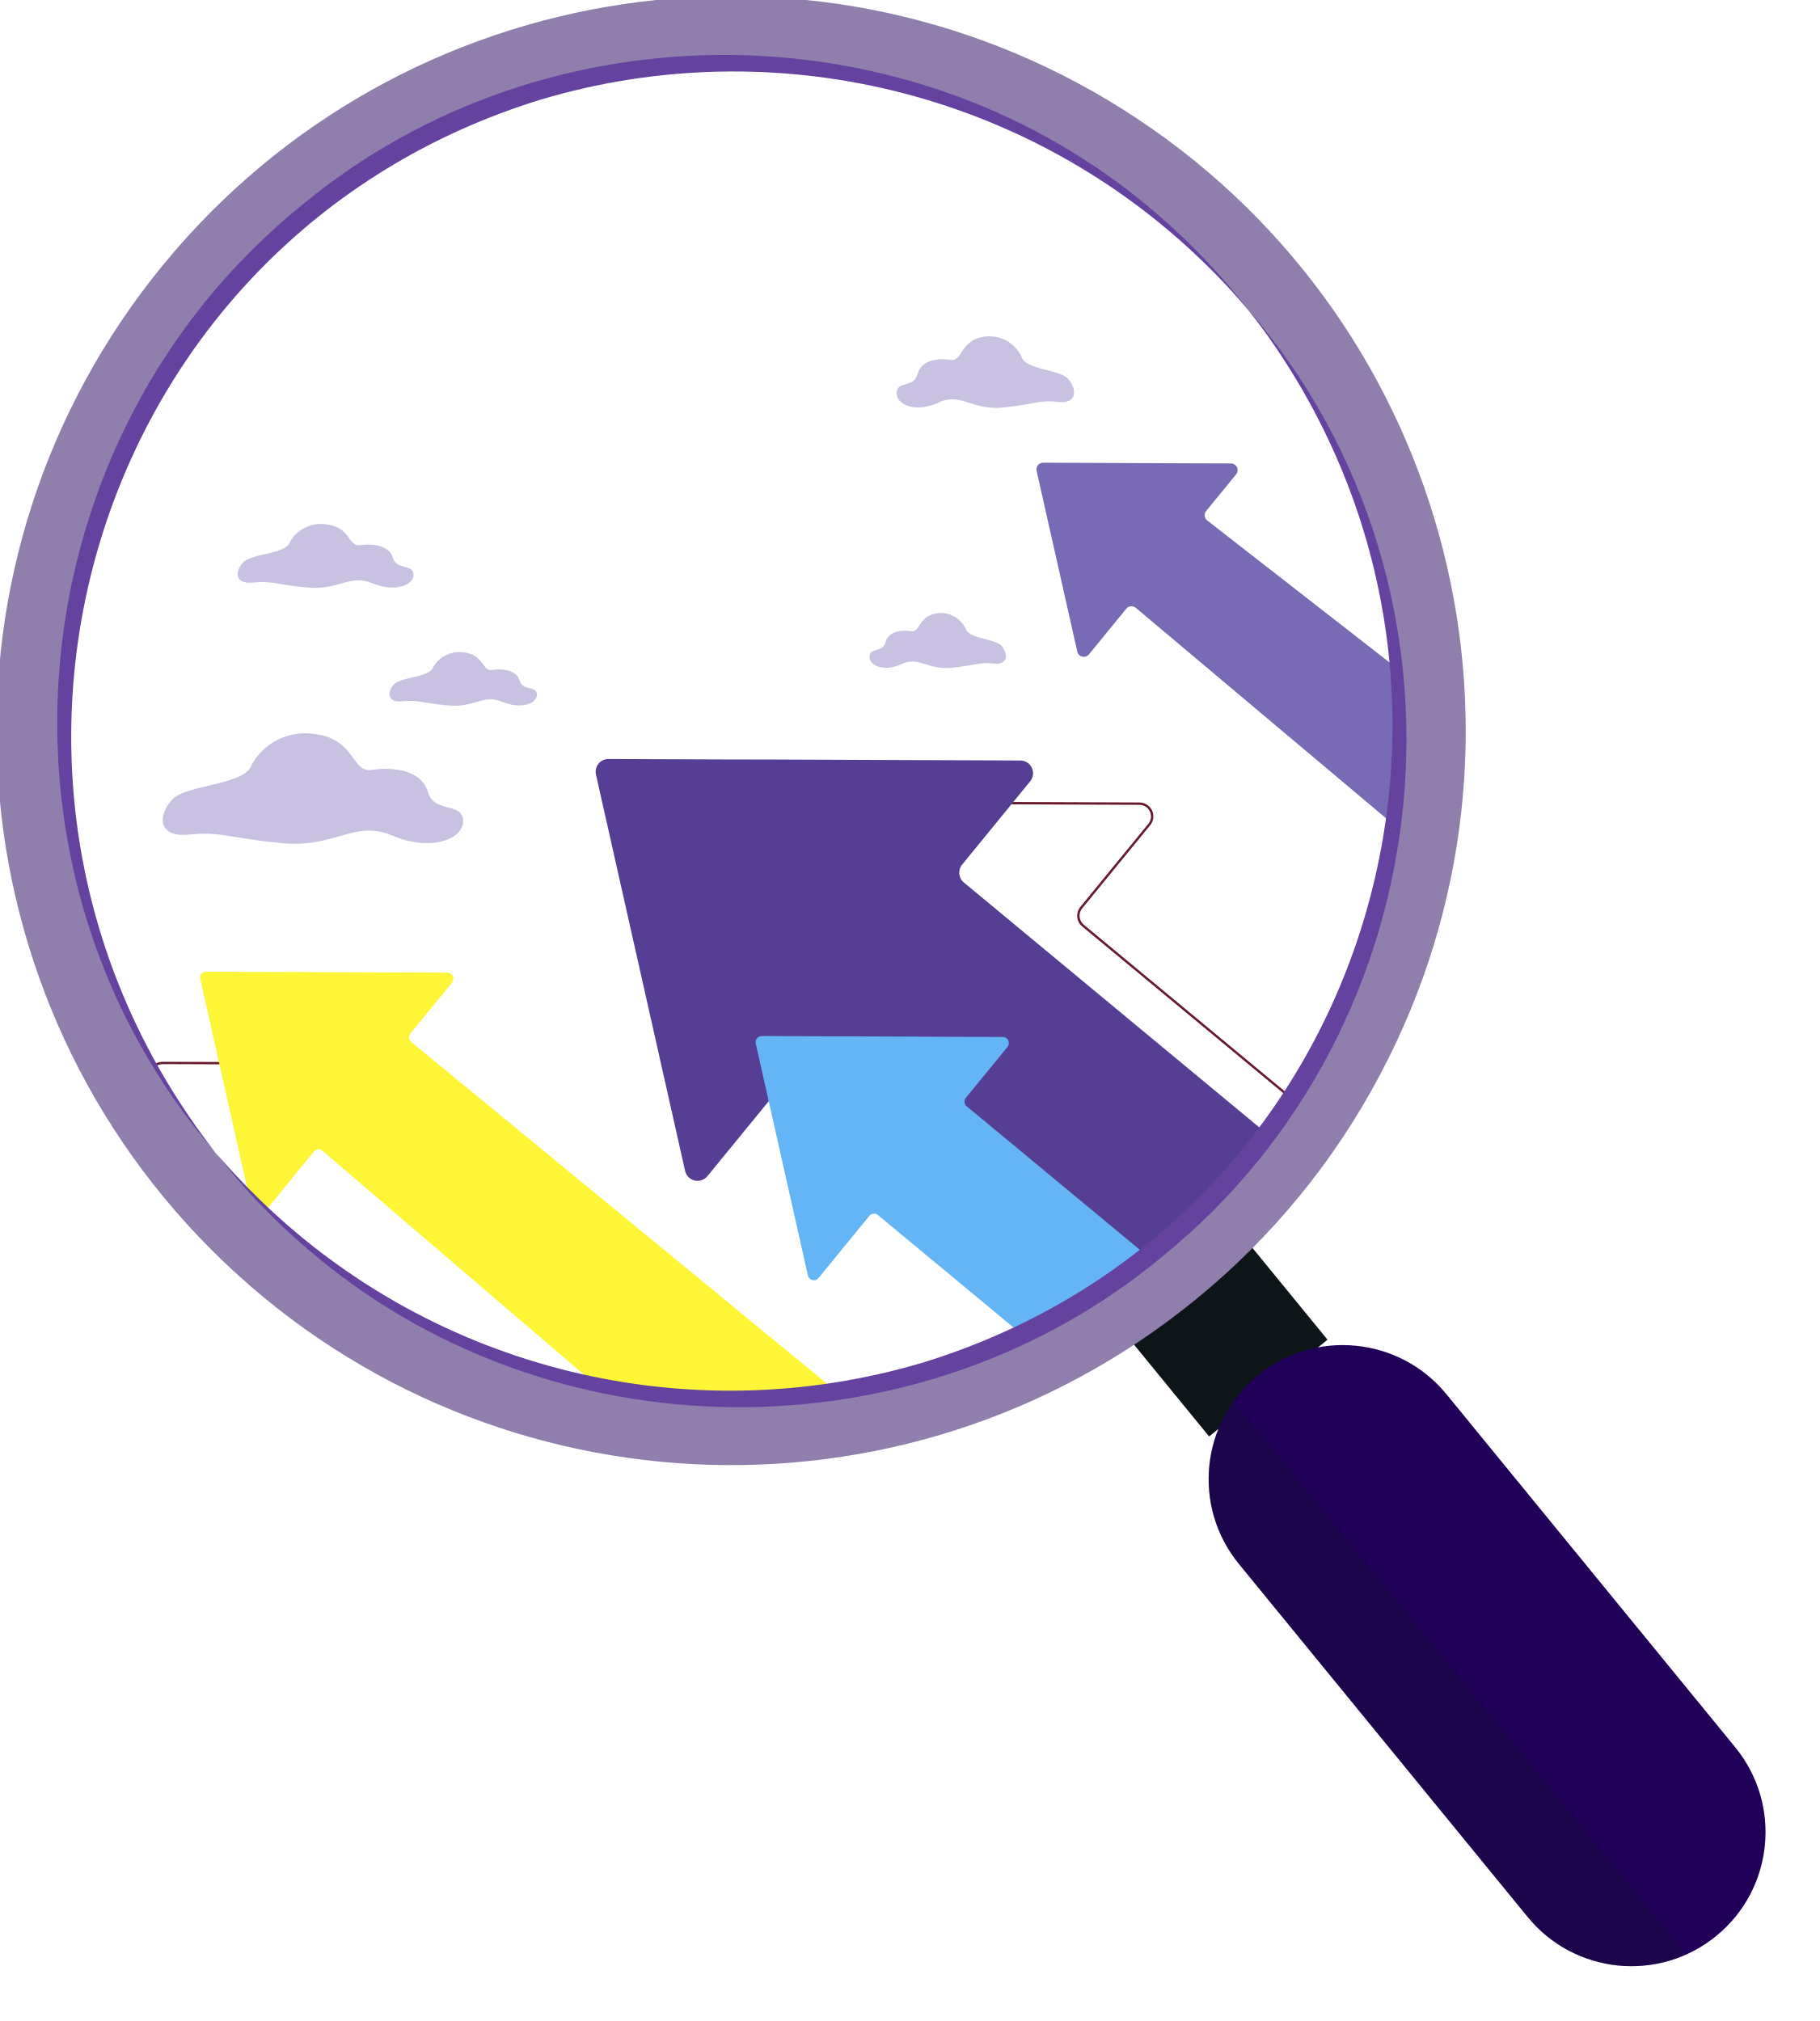
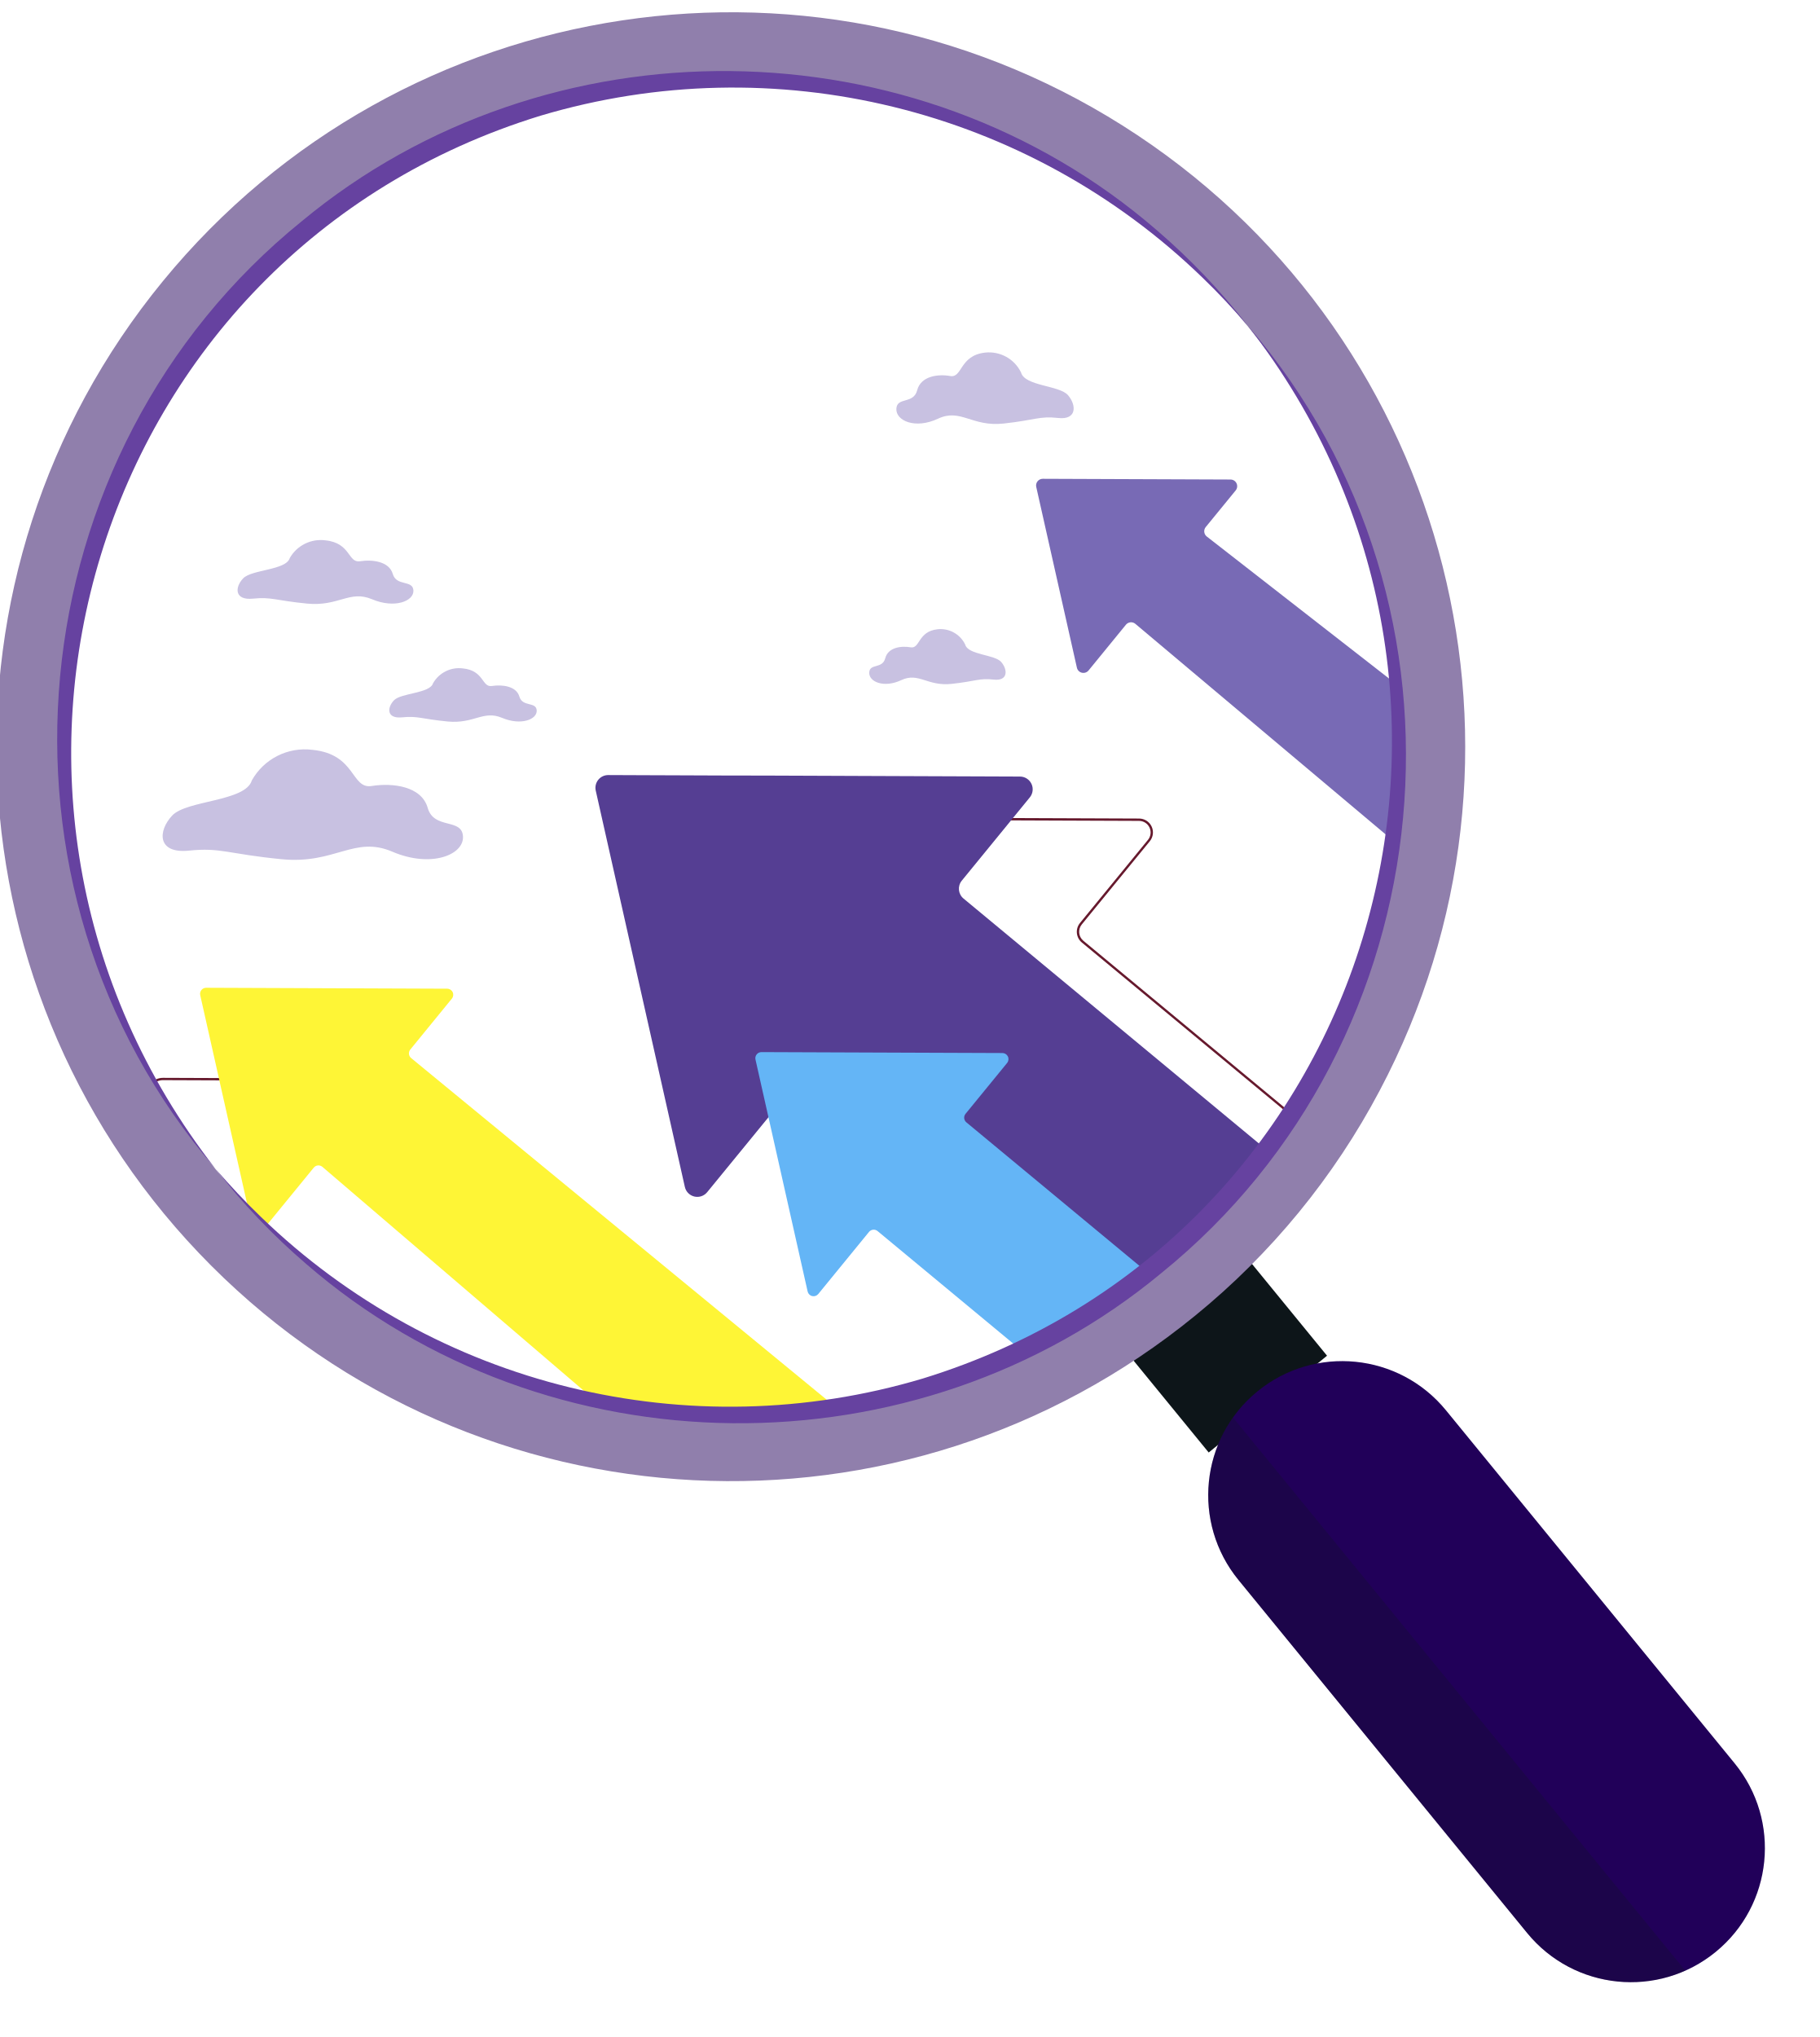
- <svg xmlns="http://www.w3.org/2000/svg" width="155.278" height="172.47" viewBox="0 0 155.278 172.47">
+ <svg xmlns="http://www.w3.org/2000/svg" width="155.278" height="173.844" viewBox="0 0 155.278 173.844">
  <defs>
    <clipPath id="clip-path">
      <rect id="Rectángulo_33823" data-name="Rectángulo 33823" width="61.803" height="22.88" rx="11.44" transform="matrix(0.633, 0.774, -0.774, 0.633, 17.72, 0)" fill="#210059" />
    </clipPath>
  </defs>
-   <g id="Grupo_80358" data-name="Grupo 80358" transform="translate(0)">
-     <g id="Grupo_80370" data-name="Grupo 80370" transform="translate(12.491 28.697)">
-       <g id="Grupo_80358-2" data-name="Grupo 80358" transform="translate(48.398 39.652)">
-         <g id="Grupo_80357" data-name="Grupo 80357">
-           <path id="Trazado_113744" data-name="Trazado 113744" d="M274.127,371.005l-19.36-16.051a1.186,1.186,0,0,0-1.676.162L251.47,357.1l-5.55,6.789a.99.99,0,0,1-1.732-.409l-2.369-10.537-1.041-4.626-4.2-18.665a.991.991,0,0,1,.966-1.207h0l24.219.094,10.932.043a.99.99,0,0,1,.763,1.616l-5.808,7.1a1.188,1.188,0,0,0,.161,1.664l20.3,16.829.107-.167-20.28-16.814a.992.992,0,0,1-.134-1.388l5.809-7.105a1.186,1.186,0,0,0-.914-1.936l-10.773-.042-24.379-.094a1.187,1.187,0,0,0-1.162,1.447l4.188,18.621,1.084,4.819h0L244,363.522a1.187,1.187,0,0,0,2.076.491l5.55-6.788,1.621-1.984a.989.989,0,0,1,1.4-.136l19.322,16.019C274.018,371.086,274.072,371.044,274.127,371.005Z" transform="translate(-236.359 -328.248)" fill="#66192d" />
+   <g id="Grupo_82399" data-name="Grupo 82399" transform="translate(6590 9740)">
+     <g id="Rectángulo_34076" data-name="Rectángulo 34076" transform="translate(-6590 -9740)" fill="rgba(255,255,255,0)" stroke="rgba(112,112,112,0)" stroke-width="1">
+       <rect width="155" height="172" stroke="none" />
+       <rect x="0.5" y="0.5" width="154" height="171" fill="none" />
+     </g>
+     <g id="Grupo_80358" data-name="Grupo 80358" transform="translate(-6590 -9738.626)">
+       <g id="Grupo_80370" data-name="Grupo 80370" transform="translate(12.491 28.697)">
+         <g id="Grupo_80358-2" data-name="Grupo 80358" transform="translate(48.398 39.652)">
+           <g id="Grupo_80357" data-name="Grupo 80357">
+             <path id="Trazado_113744" data-name="Trazado 113744" d="M274.127,371.005l-19.36-16.051a1.186,1.186,0,0,0-1.676.162L251.47,357.1l-5.55,6.789a.99.99,0,0,1-1.732-.409l-2.369-10.537-1.041-4.626-4.2-18.665a.991.991,0,0,1,.966-1.207h0l24.219.094,10.932.043a.99.99,0,0,1,.763,1.616l-5.808,7.1a1.188,1.188,0,0,0,.161,1.664l20.3,16.829.107-.167-20.28-16.814a.992.992,0,0,1-.134-1.388l5.809-7.105a1.186,1.186,0,0,0-.914-1.936l-10.773-.042-24.379-.094a1.187,1.187,0,0,0-1.162,1.447l4.188,18.621,1.084,4.819h0L244,363.522a1.187,1.187,0,0,0,2.076.491l5.55-6.788,1.621-1.984a.989.989,0,0,1,1.4-.136l19.322,16.019C274.018,371.086,274.072,371.044,274.127,371.005Z" transform="translate(-236.359 -328.248)" fill="#66192d" />
+           </g>
+         </g>
+         <g id="Grupo_80359" data-name="Grupo 80359" transform="translate(38.328 36.07)">
+           <path id="Trazado_113745" data-name="Trazado 113745" d="M261.656,350.055l-28.4-23.546a1.087,1.087,0,0,1-.148-1.525l4.205-5.145.161-.2,1.442-1.764a1.088,1.088,0,0,0-.838-1.776l-13.019-.05h0l-3.207-.013h0l-4.93-.019-.839,0-2.048-.008h0l-1.328,0h0l-3.577-.014-3-.011h0l-3.2-.013a1.088,1.088,0,0,0-1.065,1.327l7.607,33.828a1.088,1.088,0,0,0,1.9.449l5.236-6.4.6-.731h0l.158-.193,1.18-1.444a1.087,1.087,0,0,1,1.537-.149l6.935,5.749.152.126,19.207,15.924A50.688,50.688,0,0,0,261.656,350.055Z" transform="translate(-201.834 -315.966)" fill="#553e93" />
+         </g>
+         <g id="Grupo_80360" data-name="Grupo 80360" transform="translate(75.944 10.785)">
+           <path id="Trazado_113746" data-name="Trazado 113746" d="M361.976,247.147V260.76l-22.706-19.1a.569.569,0,0,0-.8.078l-3.186,3.9a.569.569,0,0,1-1-.236l-3.469-15.423a.569.569,0,0,1,.558-.694l16.026.062a.57.57,0,0,1,.439.93l-2.555,3.125a.569.569,0,0,0,.077.8Z" transform="translate(-330.801 -229.279)" fill="#786ab5" />
+         </g>
+         <g id="Grupo_80361" data-name="Grupo 80361" transform="translate(51.982 59.719)">
+           <path id="Trazado_113747" data-name="Trazado 113747" d="M284.894,418.158,266.66,403.041a.518.518,0,0,1-.071-.728l3.549-4.342a.519.519,0,0,0-.4-.846l-20.258-.078h-.314a.518.518,0,0,0-.507.633l1.106,4.919,3.345,14.878a.519.519,0,0,0,.908.214l4.331-5.3a.518.518,0,0,1,.732-.071L273.889,424.6A40.525,40.525,0,0,0,284.894,418.158Z" transform="translate(-248.647 -397.046)" fill="#64b5f6" />
+           <path id="Trazado_113748" data-name="Trazado 113748" d="M348.319,493.248" transform="translate(-319.247 -465.188)" fill="#64b5f6" />
+         </g>
+         <g id="Grupo_80363" data-name="Grupo 80363" transform="translate(0 61.913)">
+           <g id="Grupo_80362" data-name="Grupo 80362">
+             <path id="Trazado_113749" data-name="Trazado 113749" d="M90.984,411.5a1.216,1.216,0,0,1-.169-1.737l2.363-2.792a1.413,1.413,0,0,0-1.074-2.326l-15.485-.058-4.768-.018h-.006a1.414,1.414,0,0,0-1.377,1.734l.693,2.976h.2l-.7-3.02a1.217,1.217,0,0,1,1.186-1.493h0l4.813.018h0l15.441.057a1.217,1.217,0,0,1,.925,2l-2.363,2.792a1.413,1.413,0,0,0,.2,2.017l23.46,18.783h.314Z" transform="translate(-70.431 -404.567)" fill="#66192d" />
+           </g>
+         </g>
+         <g id="Grupo_80364" data-name="Grupo 80364" transform="translate(61.702 23.611)">
+           <path id="Trazado_113750" data-name="Trazado 113750" d="M290.162,274.573a2.339,2.339,0,0,0-2.357-1.3c-1.689.187-1.488,1.681-2.293,1.541s-1.93,0-2.172.934-1.327.42-1.367,1.214,1.247,1.354,2.735.654,2.212.544,4.3.319,2.35-.506,3.588-.365,1.208-.844.645-1.5S290.4,275.476,290.162,274.573Z" transform="translate(-281.973 -273.253)" fill="#c8c1e1" />
+         </g>
+         <g id="Grupo_80365" data-name="Grupo 80365" transform="translate(64.016)">
+           <path id="Trazado_113751" data-name="Trazado 113751" d="M300.549,194.018a3.04,3.04,0,0,0-3.063-1.695c-2.2.243-1.934,2.185-2.979,2s-2.509,0-2.823,1.214-1.725.546-1.777,1.578,1.62,1.76,3.554.85,2.875.707,5.593.414,3.055-.657,4.664-.475,1.571-1.1.839-1.947S300.862,195.192,300.549,194.018Z" transform="translate(-289.905 -192.303)" fill="#c8c1e1" />
+         </g>
+         <g id="Grupo_80366" data-name="Grupo 80366" transform="translate(1.392 33.891)">
+           <path id="Trazado_113752" data-name="Trazado 113752" d="M82.813,311.139A5.189,5.189,0,0,1,88,308.528c3.719.374,3.276,3.365,5.047,3.085s4.25,0,4.781,1.87,2.922.841,3.01,2.431-2.745,2.711-6.021,1.309-4.87,1.089-9.473.638-5.174-1.012-7.9-.732-2.66-1.689-1.421-3S82.281,312.946,82.813,311.139Z" transform="translate(-75.203 -308.496)" fill="#c8c1e1" />
+         </g>
+         <g id="Grupo_80367" data-name="Grupo 80367" transform="translate(20.737 26.955)">
+           <path id="Trazado_113753" data-name="Trazado 113753" d="M145.262,286a2.551,2.551,0,0,1,2.546-1.266c1.825.181,1.608,1.633,2.477,1.5s2.086,0,2.347.907,1.434.408,1.478,1.179-1.347,1.315-2.955.635-2.39.529-4.65.31-2.54-.491-3.878-.355-1.306-.82-.7-1.455S145,286.875,145.262,286Z" transform="translate(-141.527 -284.716)" fill="#c8c1e1" />
+         </g>
+         <g id="Grupo_80368" data-name="Grupo 80368" transform="translate(7.788 16.024)">
+           <path id="Trazado_113754" data-name="Trazado 113754" d="M101.586,248.77a3.042,3.042,0,0,1,3.037-1.51c2.177.216,1.918,1.947,2.954,1.785s2.488,0,2.8,1.082,1.71.487,1.762,1.406-1.607,1.569-3.525.757-2.851.63-5.546.369-3.029-.585-4.625-.423-1.557-.978-.832-1.735S101.275,249.816,101.586,248.77Z" transform="translate(-97.131 -247.241)" fill="#c8c1e1" />
+         </g>
+         <g id="Grupo_80369" data-name="Grupo 80369" transform="translate(4.586 54.232)">
+           <path id="Trazado_113755" data-name="Trazado 113755" d="M141.174,414.647l-18.966.8L96.591,393.509a.519.519,0,0,0-.732.071l-4.331,5.3a.518.518,0,0,1-.907-.214L87.8,386.128h0l-.043-.2-1.589-7.066a.519.519,0,0,1,.508-.633l20.572.08a.518.518,0,0,1,.4.846L104.1,383.5a.518.518,0,0,0,.07.728Z" transform="translate(-86.155 -378.233)" fill="#fef536" />
        </g>
      </g>
-       <g id="Grupo_80359" data-name="Grupo 80359" transform="translate(38.328 36.07)">
-         <path id="Trazado_113745" data-name="Trazado 113745" d="M261.656,350.055l-28.4-23.546a1.087,1.087,0,0,1-.148-1.525l4.205-5.145.161-.2,1.442-1.764a1.088,1.088,0,0,0-.838-1.776l-13.019-.05h0l-3.207-.013h0l-4.93-.019-.839,0-2.048-.008h0l-1.328,0h0l-3.577-.014-3-.011h0l-3.2-.013a1.088,1.088,0,0,0-1.065,1.327l7.607,33.828a1.088,1.088,0,0,0,1.9.449l5.236-6.4.6-.731h0l.158-.193,1.18-1.444a1.087,1.087,0,0,1,1.537-.149l6.935,5.749.152.126,19.207,15.924A50.688,50.688,0,0,0,261.656,350.055Z" transform="translate(-201.834 -315.966)" fill="#553e93" />
-       </g>
-       <g id="Grupo_80360" data-name="Grupo 80360" transform="translate(75.944 10.785)">
-         <path id="Trazado_113746" data-name="Trazado 113746" d="M361.976,247.147V260.76l-22.706-19.1a.569.569,0,0,0-.8.078l-3.186,3.9a.569.569,0,0,1-1-.236l-3.469-15.423a.569.569,0,0,1,.558-.694l16.026.062a.57.57,0,0,1,.439.93l-2.555,3.125a.569.569,0,0,0,.077.8Z" transform="translate(-330.801 -229.279)" fill="#786ab5" />
-       </g>
-       <g id="Grupo_80361" data-name="Grupo 80361" transform="translate(51.982 59.719)">
-         <path id="Trazado_113747" data-name="Trazado 113747" d="M284.894,418.158,266.66,403.041a.518.518,0,0,1-.071-.728l3.549-4.342a.519.519,0,0,0-.4-.846l-20.258-.078h-.314a.518.518,0,0,0-.507.633l1.106,4.919,3.345,14.878a.519.519,0,0,0,.908.214l4.331-5.3a.518.518,0,0,1,.732-.071L273.889,424.6A40.525,40.525,0,0,0,284.894,418.158Z" transform="translate(-248.647 -397.046)" fill="#64b5f6" />
-         <path id="Trazado_113748" data-name="Trazado 113748" d="M348.319,493.248" transform="translate(-319.247 -465.188)" fill="#64b5f6" />
-       </g>
-       <g id="Grupo_80363" data-name="Grupo 80363" transform="translate(0 61.913)">
-         <g id="Grupo_80362" data-name="Grupo 80362">
-           <path id="Trazado_113749" data-name="Trazado 113749" d="M90.984,411.5a1.216,1.216,0,0,1-.169-1.737l2.363-2.792a1.413,1.413,0,0,0-1.074-2.326l-15.485-.058-4.768-.018h-.006a1.414,1.414,0,0,0-1.377,1.734l.693,2.976h.2l-.7-3.02a1.217,1.217,0,0,1,1.186-1.493h0l4.813.018h0l15.441.057a1.217,1.217,0,0,1,.925,2l-2.363,2.792a1.413,1.413,0,0,0,.2,2.017l23.46,18.783h.314Z" transform="translate(-70.431 -404.567)" fill="#66192d" />
-         </g>
-       </g>
-       <g id="Grupo_80364" data-name="Grupo 80364" transform="translate(61.702 23.611)">
-         <path id="Trazado_113750" data-name="Trazado 113750" d="M290.162,274.573a2.339,2.339,0,0,0-2.357-1.3c-1.689.187-1.488,1.681-2.293,1.541s-1.93,0-2.172.934-1.327.42-1.367,1.214,1.247,1.354,2.735.654,2.212.544,4.3.319,2.35-.506,3.588-.365,1.208-.844.645-1.5S290.4,275.476,290.162,274.573Z" transform="translate(-281.973 -273.253)" fill="#c8c1e1" />
-       </g>
-       <g id="Grupo_80365" data-name="Grupo 80365" transform="translate(64.016)">
-         <path id="Trazado_113751" data-name="Trazado 113751" d="M300.549,194.018a3.04,3.04,0,0,0-3.063-1.695c-2.2.243-1.934,2.185-2.979,2s-2.509,0-2.823,1.214-1.725.546-1.777,1.578,1.62,1.76,3.554.85,2.875.707,5.593.414,3.055-.657,4.664-.475,1.571-1.1.839-1.947S300.862,195.192,300.549,194.018Z" transform="translate(-289.905 -192.303)" fill="#c8c1e1" />
-       </g>
-       <g id="Grupo_80366" data-name="Grupo 80366" transform="translate(1.392 33.891)">
-         <path id="Trazado_113752" data-name="Trazado 113752" d="M82.813,311.139A5.189,5.189,0,0,1,88,308.528c3.719.374,3.276,3.365,5.047,3.085s4.25,0,4.781,1.87,2.922.841,3.01,2.431-2.745,2.711-6.021,1.309-4.87,1.089-9.473.638-5.174-1.012-7.9-.732-2.66-1.689-1.421-3S82.281,312.946,82.813,311.139Z" transform="translate(-75.203 -308.496)" fill="#c8c1e1" />
-       </g>
-       <g id="Grupo_80367" data-name="Grupo 80367" transform="translate(20.737 26.955)">
-         <path id="Trazado_113753" data-name="Trazado 113753" d="M145.262,286a2.551,2.551,0,0,1,2.546-1.266c1.825.181,1.608,1.633,2.477,1.5s2.086,0,2.347.907,1.434.408,1.478,1.179-1.347,1.315-2.955.635-2.39.529-4.65.31-2.54-.491-3.878-.355-1.306-.82-.7-1.455S145,286.875,145.262,286Z" transform="translate(-141.527 -284.716)" fill="#c8c1e1" />
-       </g>
-       <g id="Grupo_80368" data-name="Grupo 80368" transform="translate(7.788 16.024)">
-         <path id="Trazado_113754" data-name="Trazado 113754" d="M101.586,248.77a3.042,3.042,0,0,1,3.037-1.51c2.177.216,1.918,1.947,2.954,1.785s2.488,0,2.8,1.082,1.71.487,1.762,1.406-1.607,1.569-3.525.757-2.851.63-5.546.369-3.029-.585-4.625-.423-1.557-.978-.832-1.735S101.275,249.816,101.586,248.77Z" transform="translate(-97.131 -247.241)" fill="#c8c1e1" />
-       </g>
-       <g id="Grupo_80369" data-name="Grupo 80369" transform="translate(4.586 54.232)">
-         <path id="Trazado_113755" data-name="Trazado 113755" d="M141.174,414.647l-18.966.8L96.591,393.509a.519.519,0,0,0-.732.071l-4.331,5.3a.518.518,0,0,1-.907-.214L87.8,386.128h0l-.043-.2-1.589-7.066a.519.519,0,0,1,.508-.633l20.572.08a.518.518,0,0,1,.4.846L104.1,383.5a.518.518,0,0,0,.07.728Z" transform="translate(-86.155 -378.233)" fill="#fef536" />
-       </g>
-     </g>
-     <g id="Grupo_80377" data-name="Grupo 80377" transform="translate(0 0)">
-       <g id="Grupo_80376" data-name="Grupo 80376">
-         <g id="Grupo_80374" data-name="Grupo 80374">
-           <g id="Grupo_80373" data-name="Grupo 80373" transform="translate(94.903 104.226)">
-             <rect id="Rectángulo_33820" data-name="Rectángulo 33820" width="13.05" height="13.05" transform="matrix(0.633, 0.774, -0.774, 0.633, 10.106, 0)" fill="#0d1519" />
-             <g id="Grupo_80372" data-name="Grupo 80372" transform="translate(3.557 5.905)">
-               <rect id="Rectángulo_33821" data-name="Rectángulo 33821" width="61.803" height="22.88" rx="11.44" transform="matrix(0.633, 0.774, -0.774, 0.633, 17.72, 0)" fill="#210059" />
-               <g id="Grupo_80371" data-name="Grupo 80371" transform="translate(0 0)" clip-path="url(#clip-path)">
-                 <rect id="Rectángulo_33822" data-name="Rectángulo 33822" width="65.661" height="11.211" transform="matrix(0.633, 0.774, -0.774, 0.633, 5.388, 7.766)" fill="#0d1519" opacity="0.24" />
+       <g id="Grupo_80377" data-name="Grupo 80377" transform="translate(0 0)">
+         <g id="Grupo_80376" data-name="Grupo 80376">
+           <g id="Grupo_80374" data-name="Grupo 80374">
+             <g id="Grupo_80373" data-name="Grupo 80373" transform="translate(94.903 104.226)">
+               <rect id="Rectángulo_33820" data-name="Rectángulo 33820" width="13.05" height="13.05" transform="matrix(0.633, 0.774, -0.774, 0.633, 10.106, 0)" fill="#0d1519" />
+               <g id="Grupo_80372" data-name="Grupo 80372" transform="translate(3.557 5.905)">
+                 <rect id="Rectángulo_33821" data-name="Rectángulo 33821" width="61.803" height="22.88" rx="11.44" transform="matrix(0.633, 0.774, -0.774, 0.633, 17.72, 0)" fill="#210059" />
+                 <g id="Grupo_80371" data-name="Grupo 80371" transform="translate(0 0)" clip-path="url(#clip-path)">
+                   <rect id="Rectángulo_33822" data-name="Rectángulo 33822" width="65.661" height="11.211" transform="matrix(0.633, 0.774, -0.774, 0.633, 5.388, 7.766)" fill="#0d1519" opacity="0.24" />
+                 </g>
              </g>
            </g>
+             <path id="Trazado_113756" data-name="Trazado 113756" d="M145.369,185.617a62.678,62.678,0,1,0-15.731,19.195A62.277,62.277,0,0,0,145.369,185.617Zm-99.31,6.776a56.872,56.872,0,1,1,80.023,8.066A56.872,56.872,0,0,1,46.058,192.393Z" transform="translate(-27.606 -93.918)" fill="#907fac" />
          </g>
-           <path id="Trazado_113756" data-name="Trazado 113756" d="M145.369,185.617a62.678,62.678,0,1,0-15.731,19.195A62.277,62.277,0,0,0,145.369,185.617Zm-99.31,6.776a56.872,56.872,0,1,1,80.023,8.066A56.872,56.872,0,0,1,46.058,192.393Z" transform="translate(-27.606 -93.918)" fill="#907fac" />
-         </g>
-         <g id="Grupo_80375" data-name="Grupo 80375" transform="translate(4.881 4.689)">
-           <path id="Trazado_113757" data-name="Trazado 113757" d="M57.853,203.679c-20.714-24.054-17.114-61.063,7.378-80.878,20.894-17.325,52.351-17.08,72.978.786a56.014,56.014,0,0,1,7.744,8.125c-1.221-1.416-2.5-2.781-3.844-4.075A57.565,57.565,0,0,0,85.6,113.806C47.217,125.6,33.157,172,57.853,203.679Z" transform="translate(-44.341 -109.995)" fill="#6642a0" />
-           <path id="Trazado_113758" data-name="Trazado 113758" d="M178.768,184.451c20.714,24.054,17.115,61.063-7.378,80.878-20.894,17.325-52.351,17.08-72.978-.786a56.029,56.029,0,0,1-7.744-8.125c1.222,1.416,2.5,2.781,3.844,4.075a57.566,57.566,0,0,0,56.511,13.831c38.383-11.8,52.442-58.2,27.747-89.873Z" transform="translate(-77.155 -162.734)" fill="#6642a0" />
+           <g id="Grupo_80375" data-name="Grupo 80375" transform="translate(4.881 4.689)">
+             <path id="Trazado_113757" data-name="Trazado 113757" d="M57.853,203.679c-20.714-24.054-17.114-61.063,7.378-80.878,20.894-17.325,52.351-17.08,72.978.786a56.014,56.014,0,0,1,7.744,8.125c-1.221-1.416-2.5-2.781-3.844-4.075A57.565,57.565,0,0,0,85.6,113.806C47.217,125.6,33.157,172,57.853,203.679Z" transform="translate(-44.341 -109.995)" fill="#6642a0" />
+             <path id="Trazado_113758" data-name="Trazado 113758" d="M178.768,184.451c20.714,24.054,17.115,61.063-7.378,80.878-20.894,17.325-52.351,17.08-72.978-.786a56.029,56.029,0,0,1-7.744-8.125c1.222,1.416,2.5,2.781,3.844,4.075a57.566,57.566,0,0,0,56.511,13.831c38.383-11.8,52.442-58.2,27.747-89.873Z" transform="translate(-77.155 -162.734)" fill="#6642a0" />
+           </g>
        </g>
      </g>
    </g>
  </g>
</svg>
